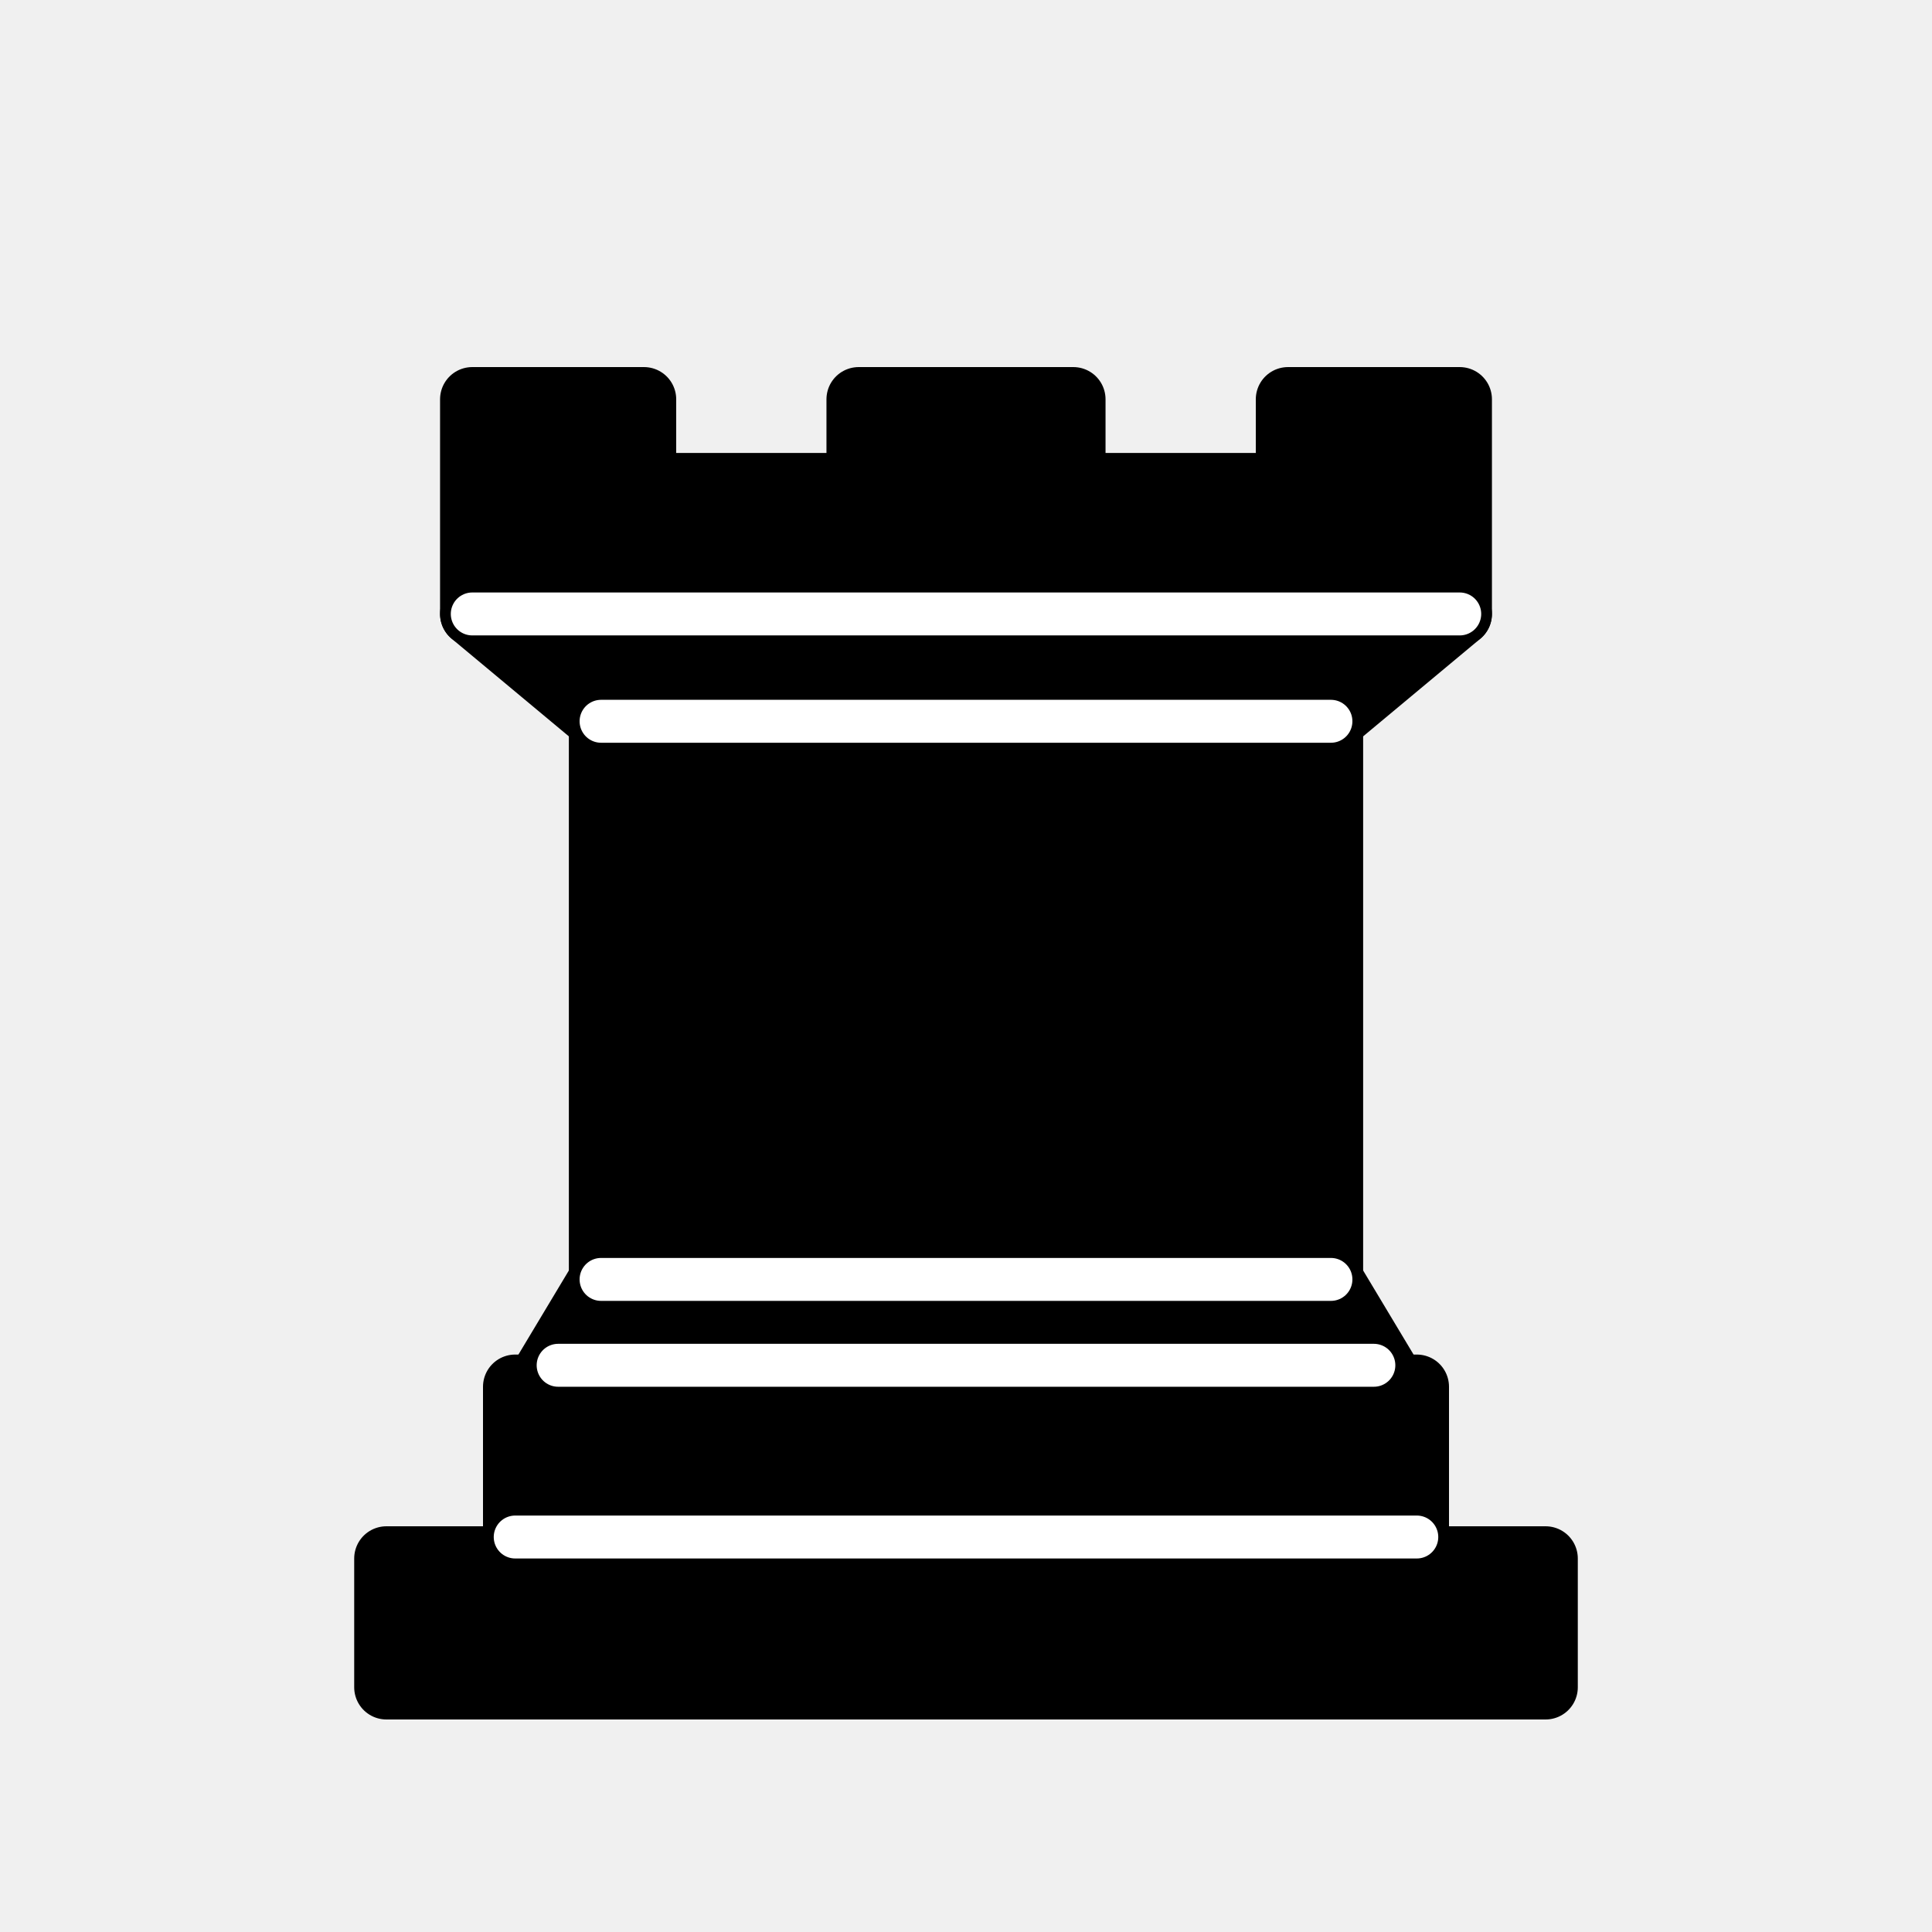
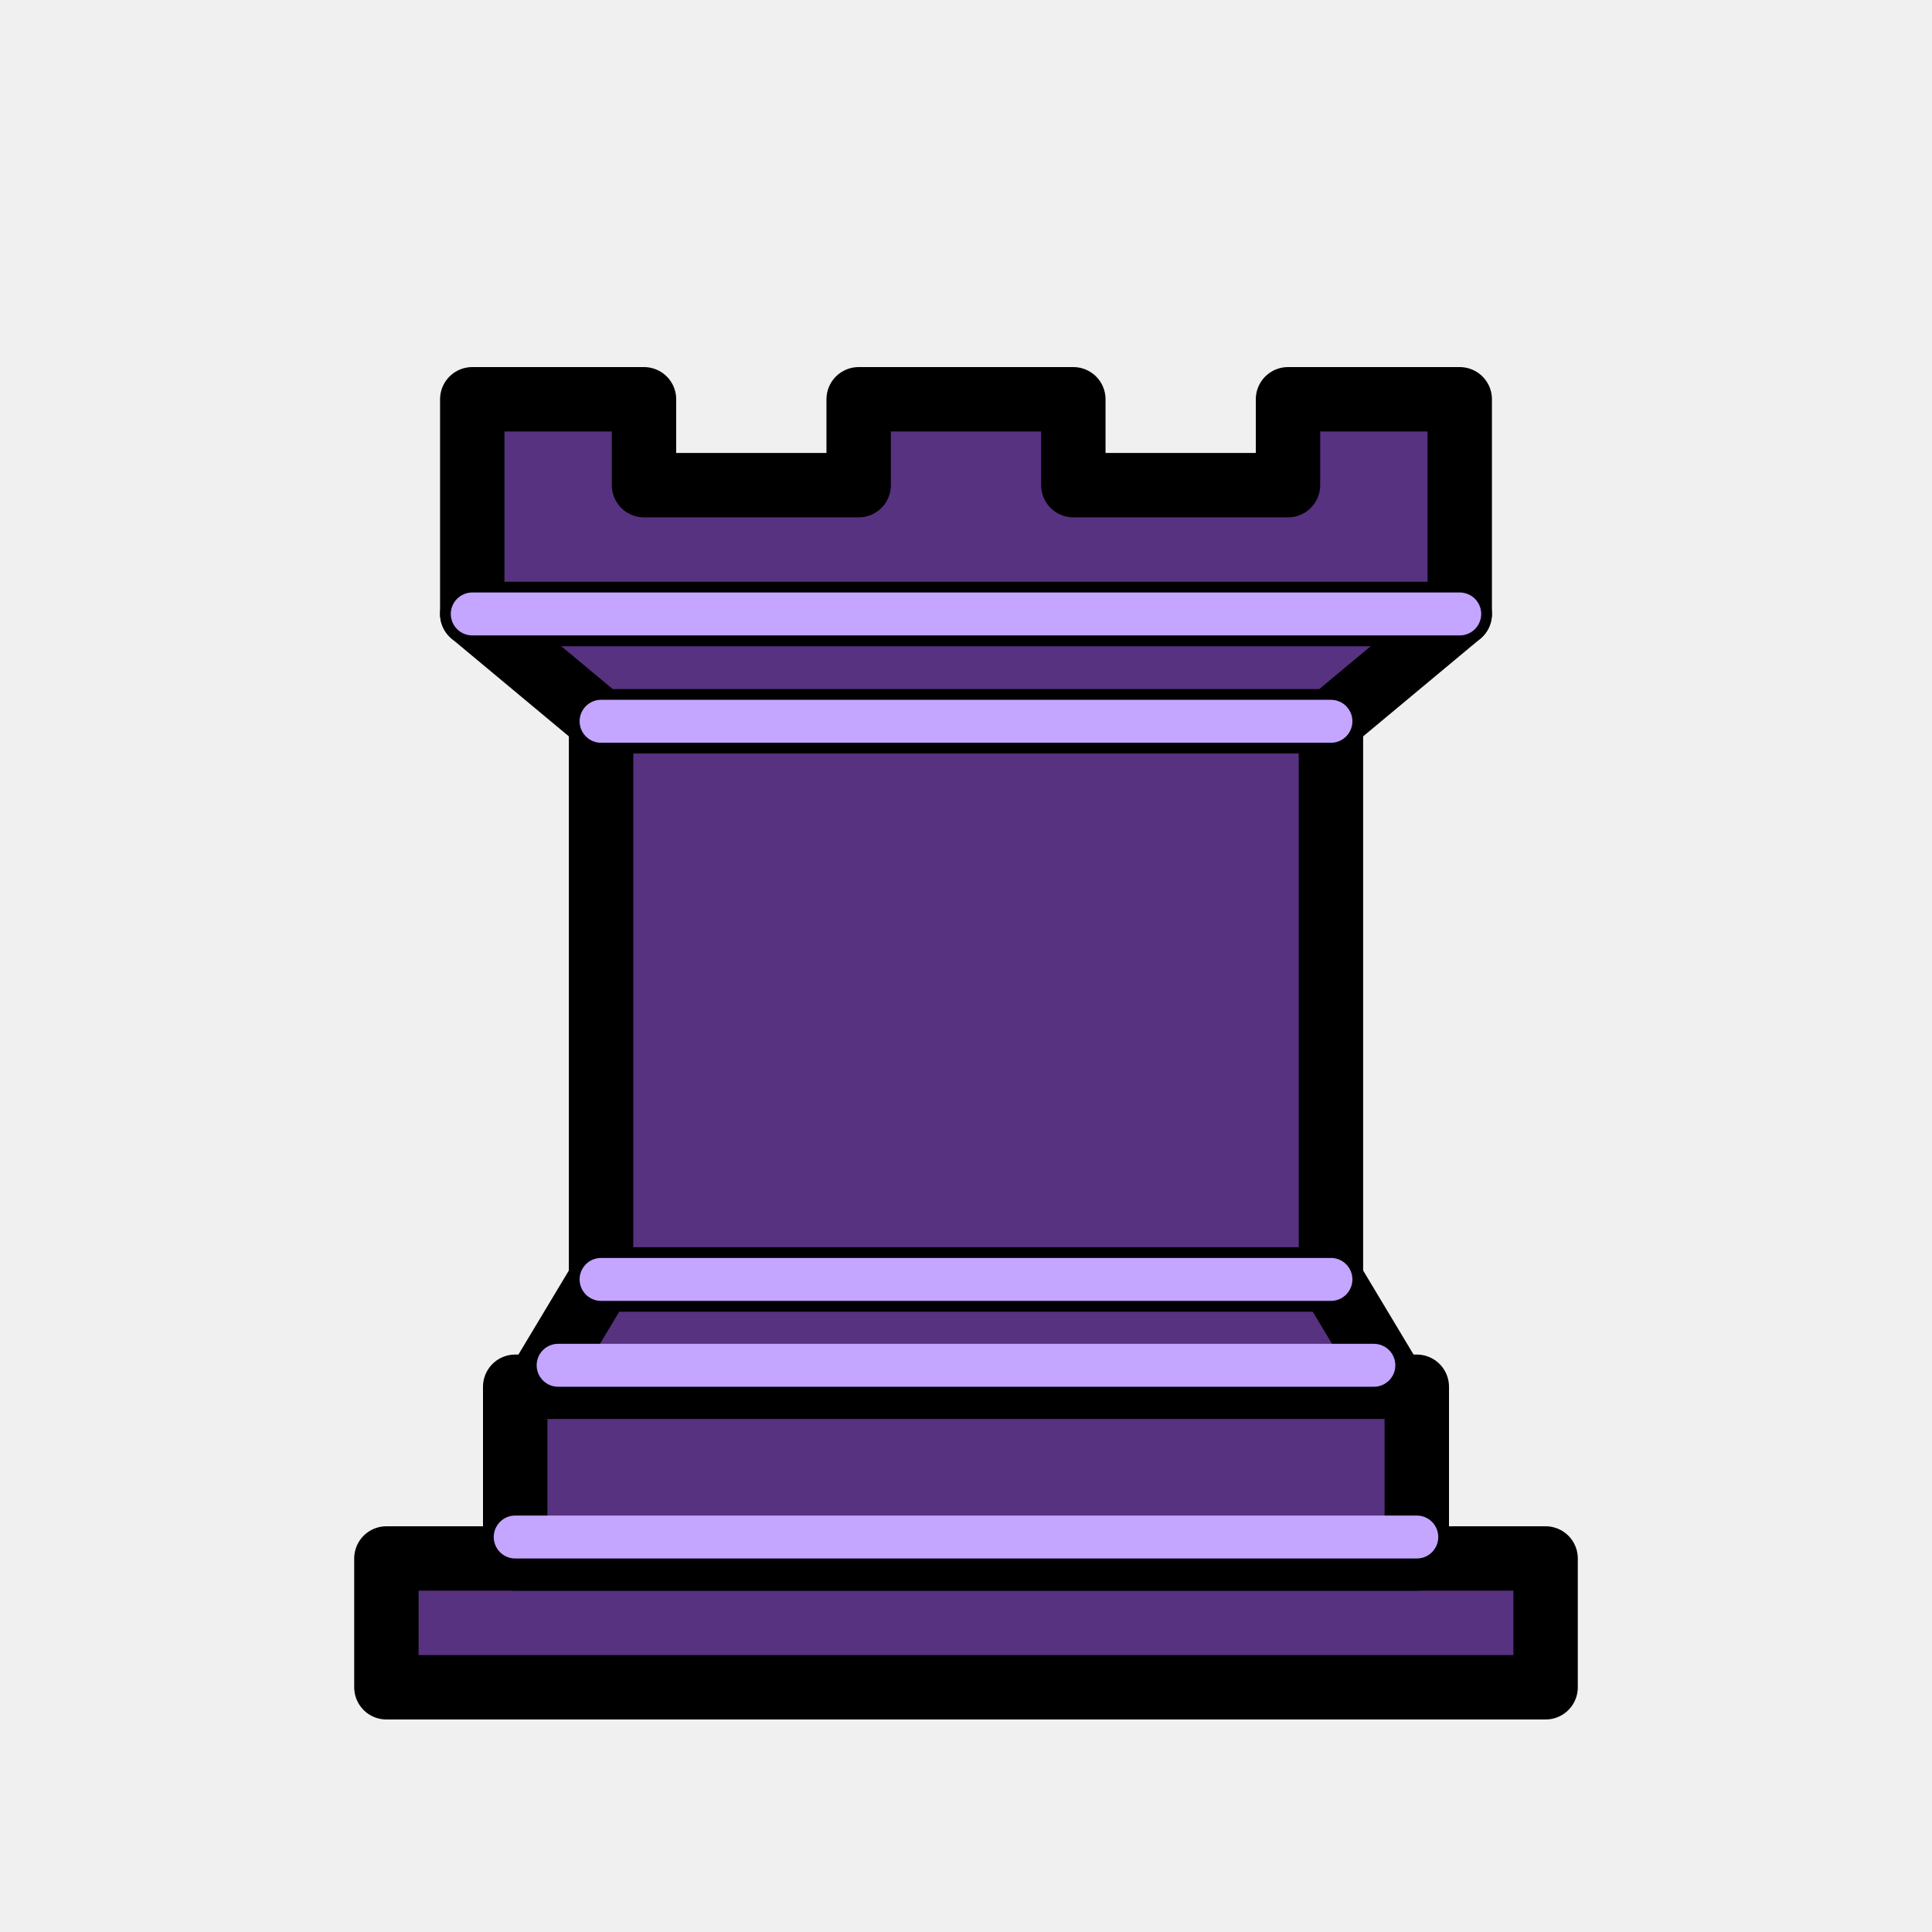
<svg xmlns="http://www.w3.org/2000/svg" version="1.1" width="45" height="45">
-   <g style="opacity:1; fill:#000000; fill-opacity:1; fill-rule:evenodd; stroke:#000000; stroke-width:1.5; stroke-linecap:round;stroke-linejoin:round;stroke-miterlimit:4; stroke-dasharray:none; stroke-opacity:1;" transform="translate(0,0.3)">
+   <g style="opacity:1; fill:#573280; fill-opacity:1; fill-rule:evenodd; stroke:#000000; stroke-width:1.5; stroke-linecap:round;stroke-linejoin:round;stroke-miterlimit:4; stroke-dasharray:none; stroke-opacity:1;" transform="translate(0,0.3)">
    <path d="M 9,39 L 36,39 L 36,36 L 9,36 L 9,39 z " style="stroke-linecap:butt;" />
    <path d="M 12.5,32 L 14,29.5 L 31,29.5 L 32.5,32 L 12.5,32 z " style="stroke-linecap:butt;" />
    <path d="M 12,36 L 12,32 L 33,32 L 33,36 L 12,36 z " style="stroke-linecap:butt;" />
    <path d="M 14,29.5 L 14,16.5 L 31,16.5 L 31,29.5 L 14,29.5 z " style="stroke-linecap:butt;stroke-linejoin:miter;" />
    <path d="M 14,16.5 L 11,14 L 34,14 L 31,16.5 L 14,16.5 z " style="stroke-linecap:butt;" />
    <path d="M 11,14 L 11,9 L 15,9 L 15,11 L 20,11 L 20,9 L 25,9 L 25,11 L 30,11 L 30,9 L 34,9 L 34,14 L 11,14 z " style="stroke-linecap:butt;" />
-     <path d="M 12,35.5 L 33,35.5 L 33,35.5" style="fill:none; stroke:#ffffff; stroke-width:1; stroke-linejoin:miter;" />
-     <path d="M 13,31.5 L 32,31.5" style="fill:none; stroke:#ffffff; stroke-width:1; stroke-linejoin:miter;" />
-     <path d="M 14,29.5 L 31,29.5" style="fill:none; stroke:#ffffff; stroke-width:1; stroke-linejoin:miter;" />
-     <path d="M 14,16.5 L 31,16.5" style="fill:none; stroke:#ffffff; stroke-width:1; stroke-linejoin:miter;" />
-     <path d="M 11,14 L 34,14" style="fill:none; stroke:#ffffff; stroke-width:1; stroke-linejoin:miter;" />
+     <path d="M 12,35.5 L 33,35.5 L 33,35.5" style="fill:none; stroke:#c4a5ff; stroke-width:1; stroke-linejoin:miter;" />
+     <path d="M 13,31.5 L 32,31.5" style="fill:none; stroke:#c4a5ff; stroke-width:1; stroke-linejoin:miter;" />
+     <path d="M 14,29.5 L 31,29.5" style="fill:none; stroke:#c4a5ff; stroke-width:1; stroke-linejoin:miter;" />
+     <path d="M 14,16.5 L 31,16.5" style="fill:none; stroke:#c4a5ff; stroke-width:1; stroke-linejoin:miter;" />
+     <path d="M 11,14 L 34,14" style="fill:none; stroke:#c4a5ff; stroke-width:1; stroke-linejoin:miter;" />
  </g>
</svg>
